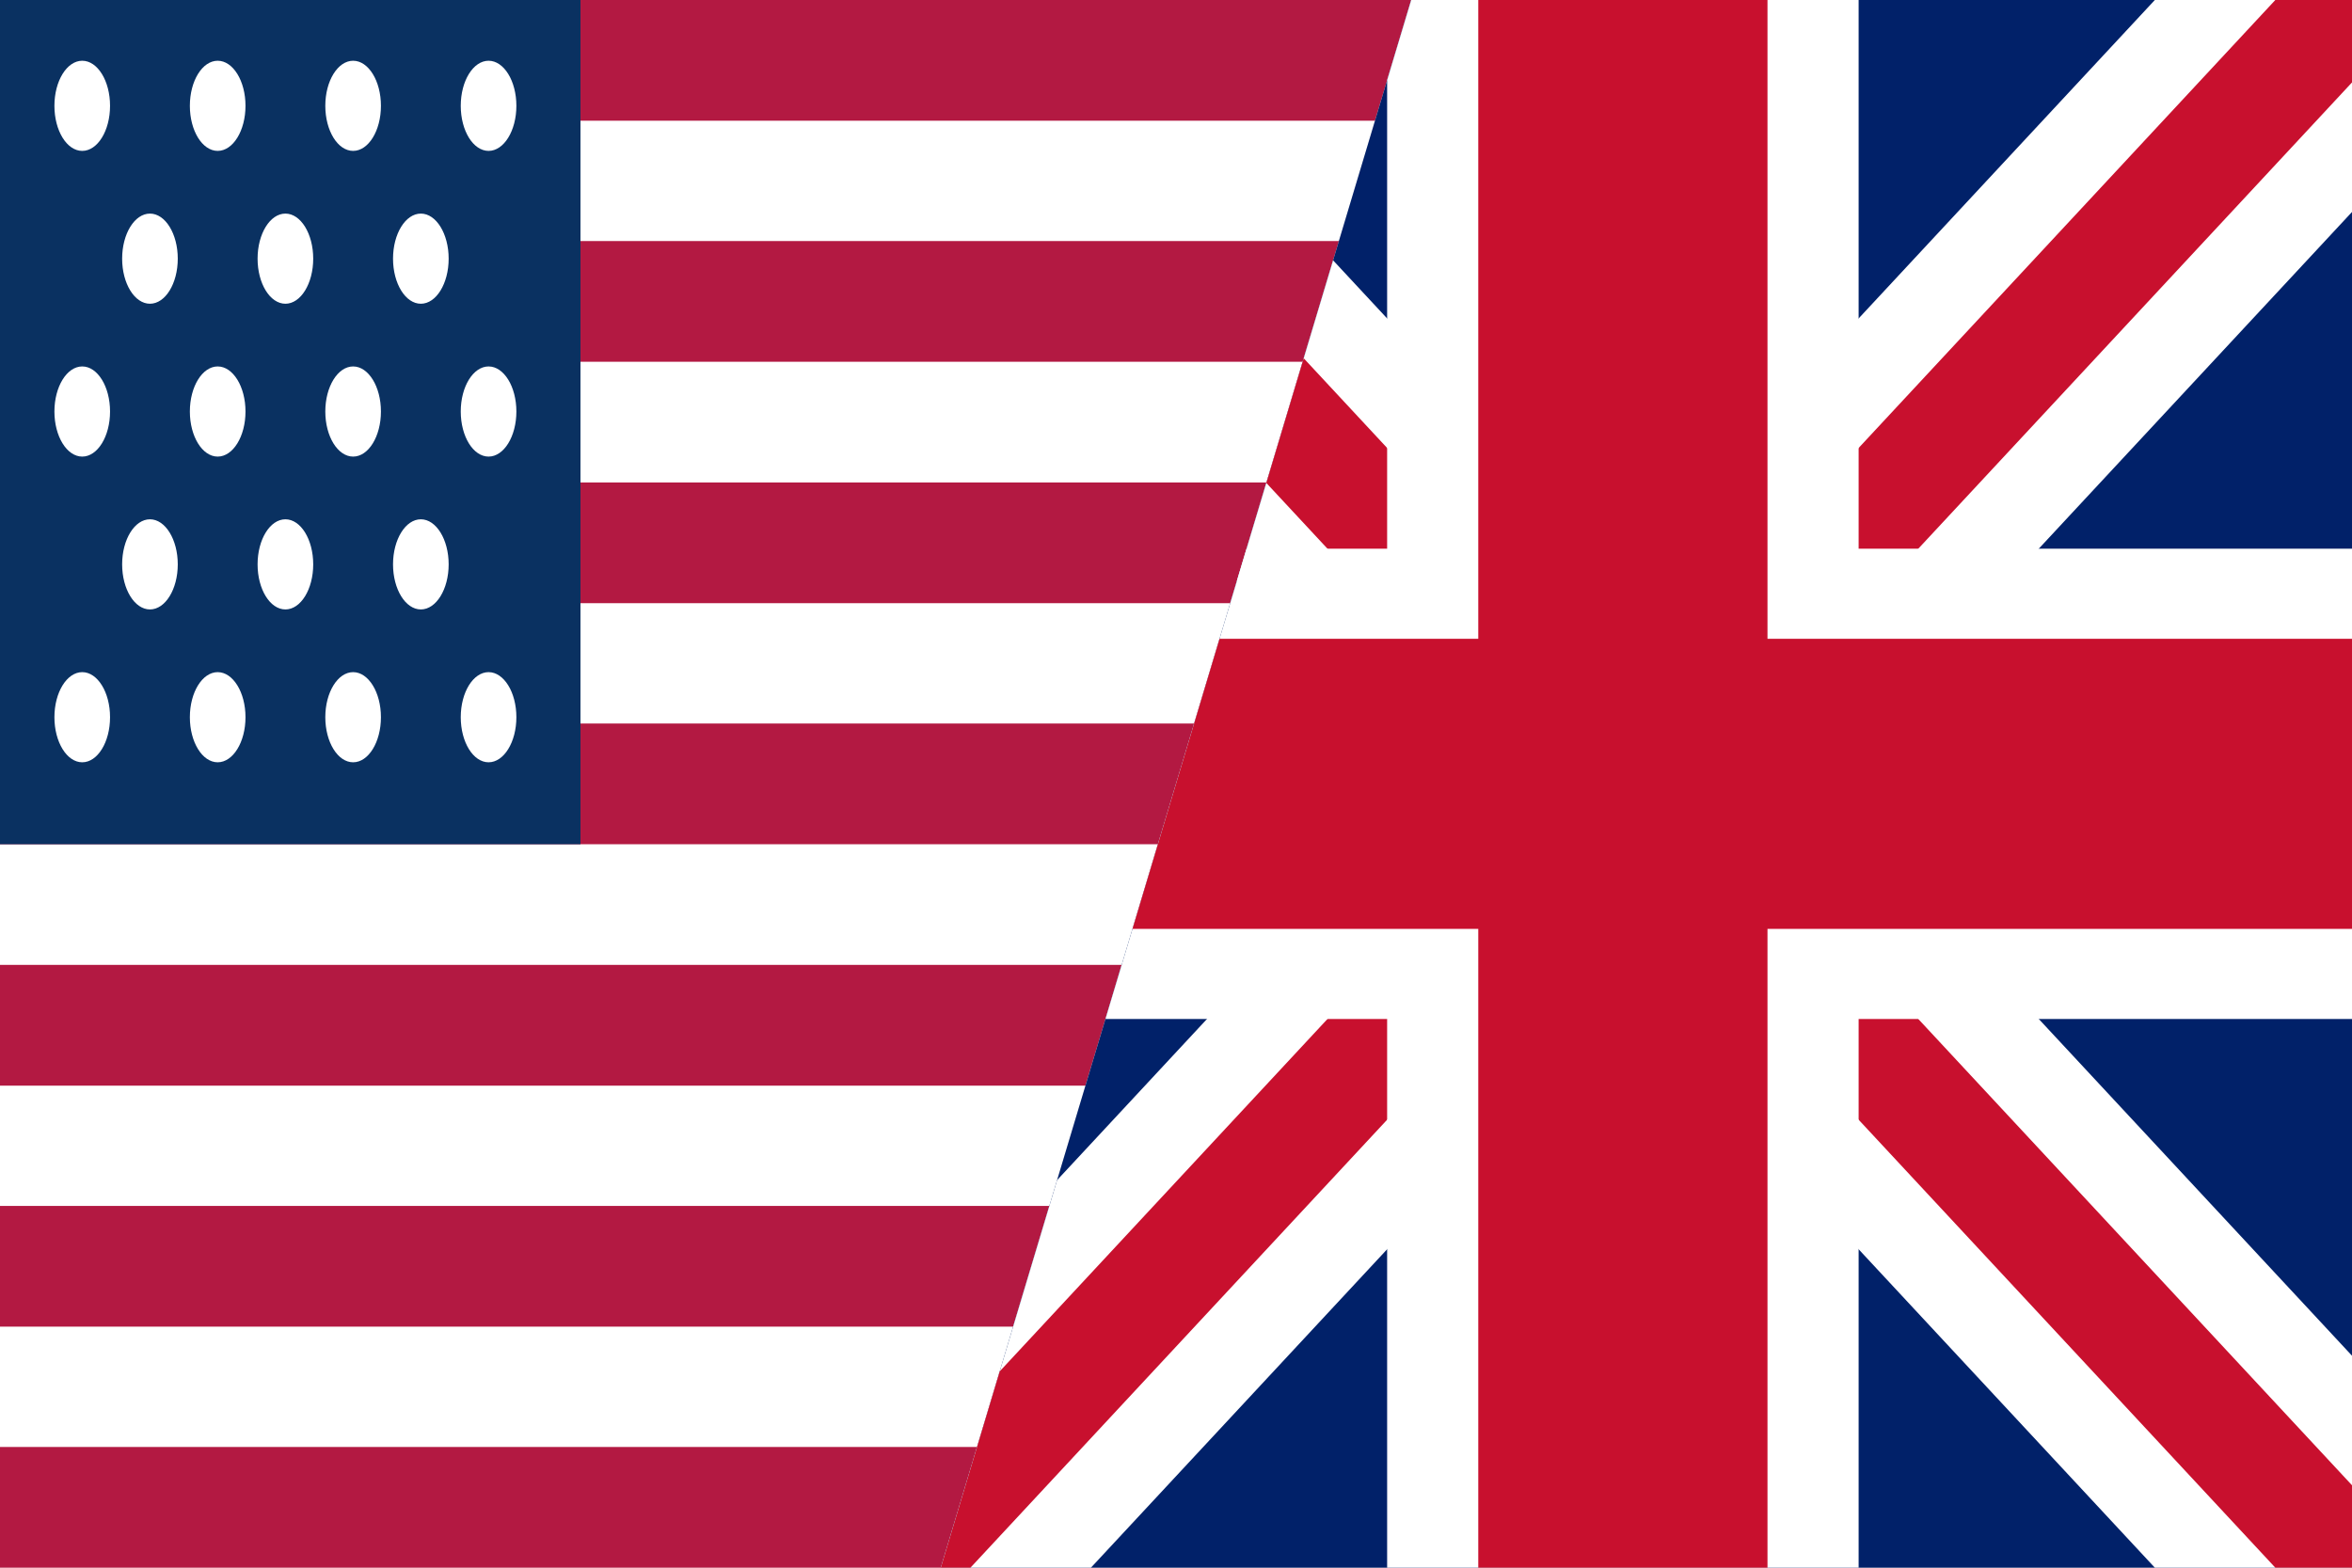
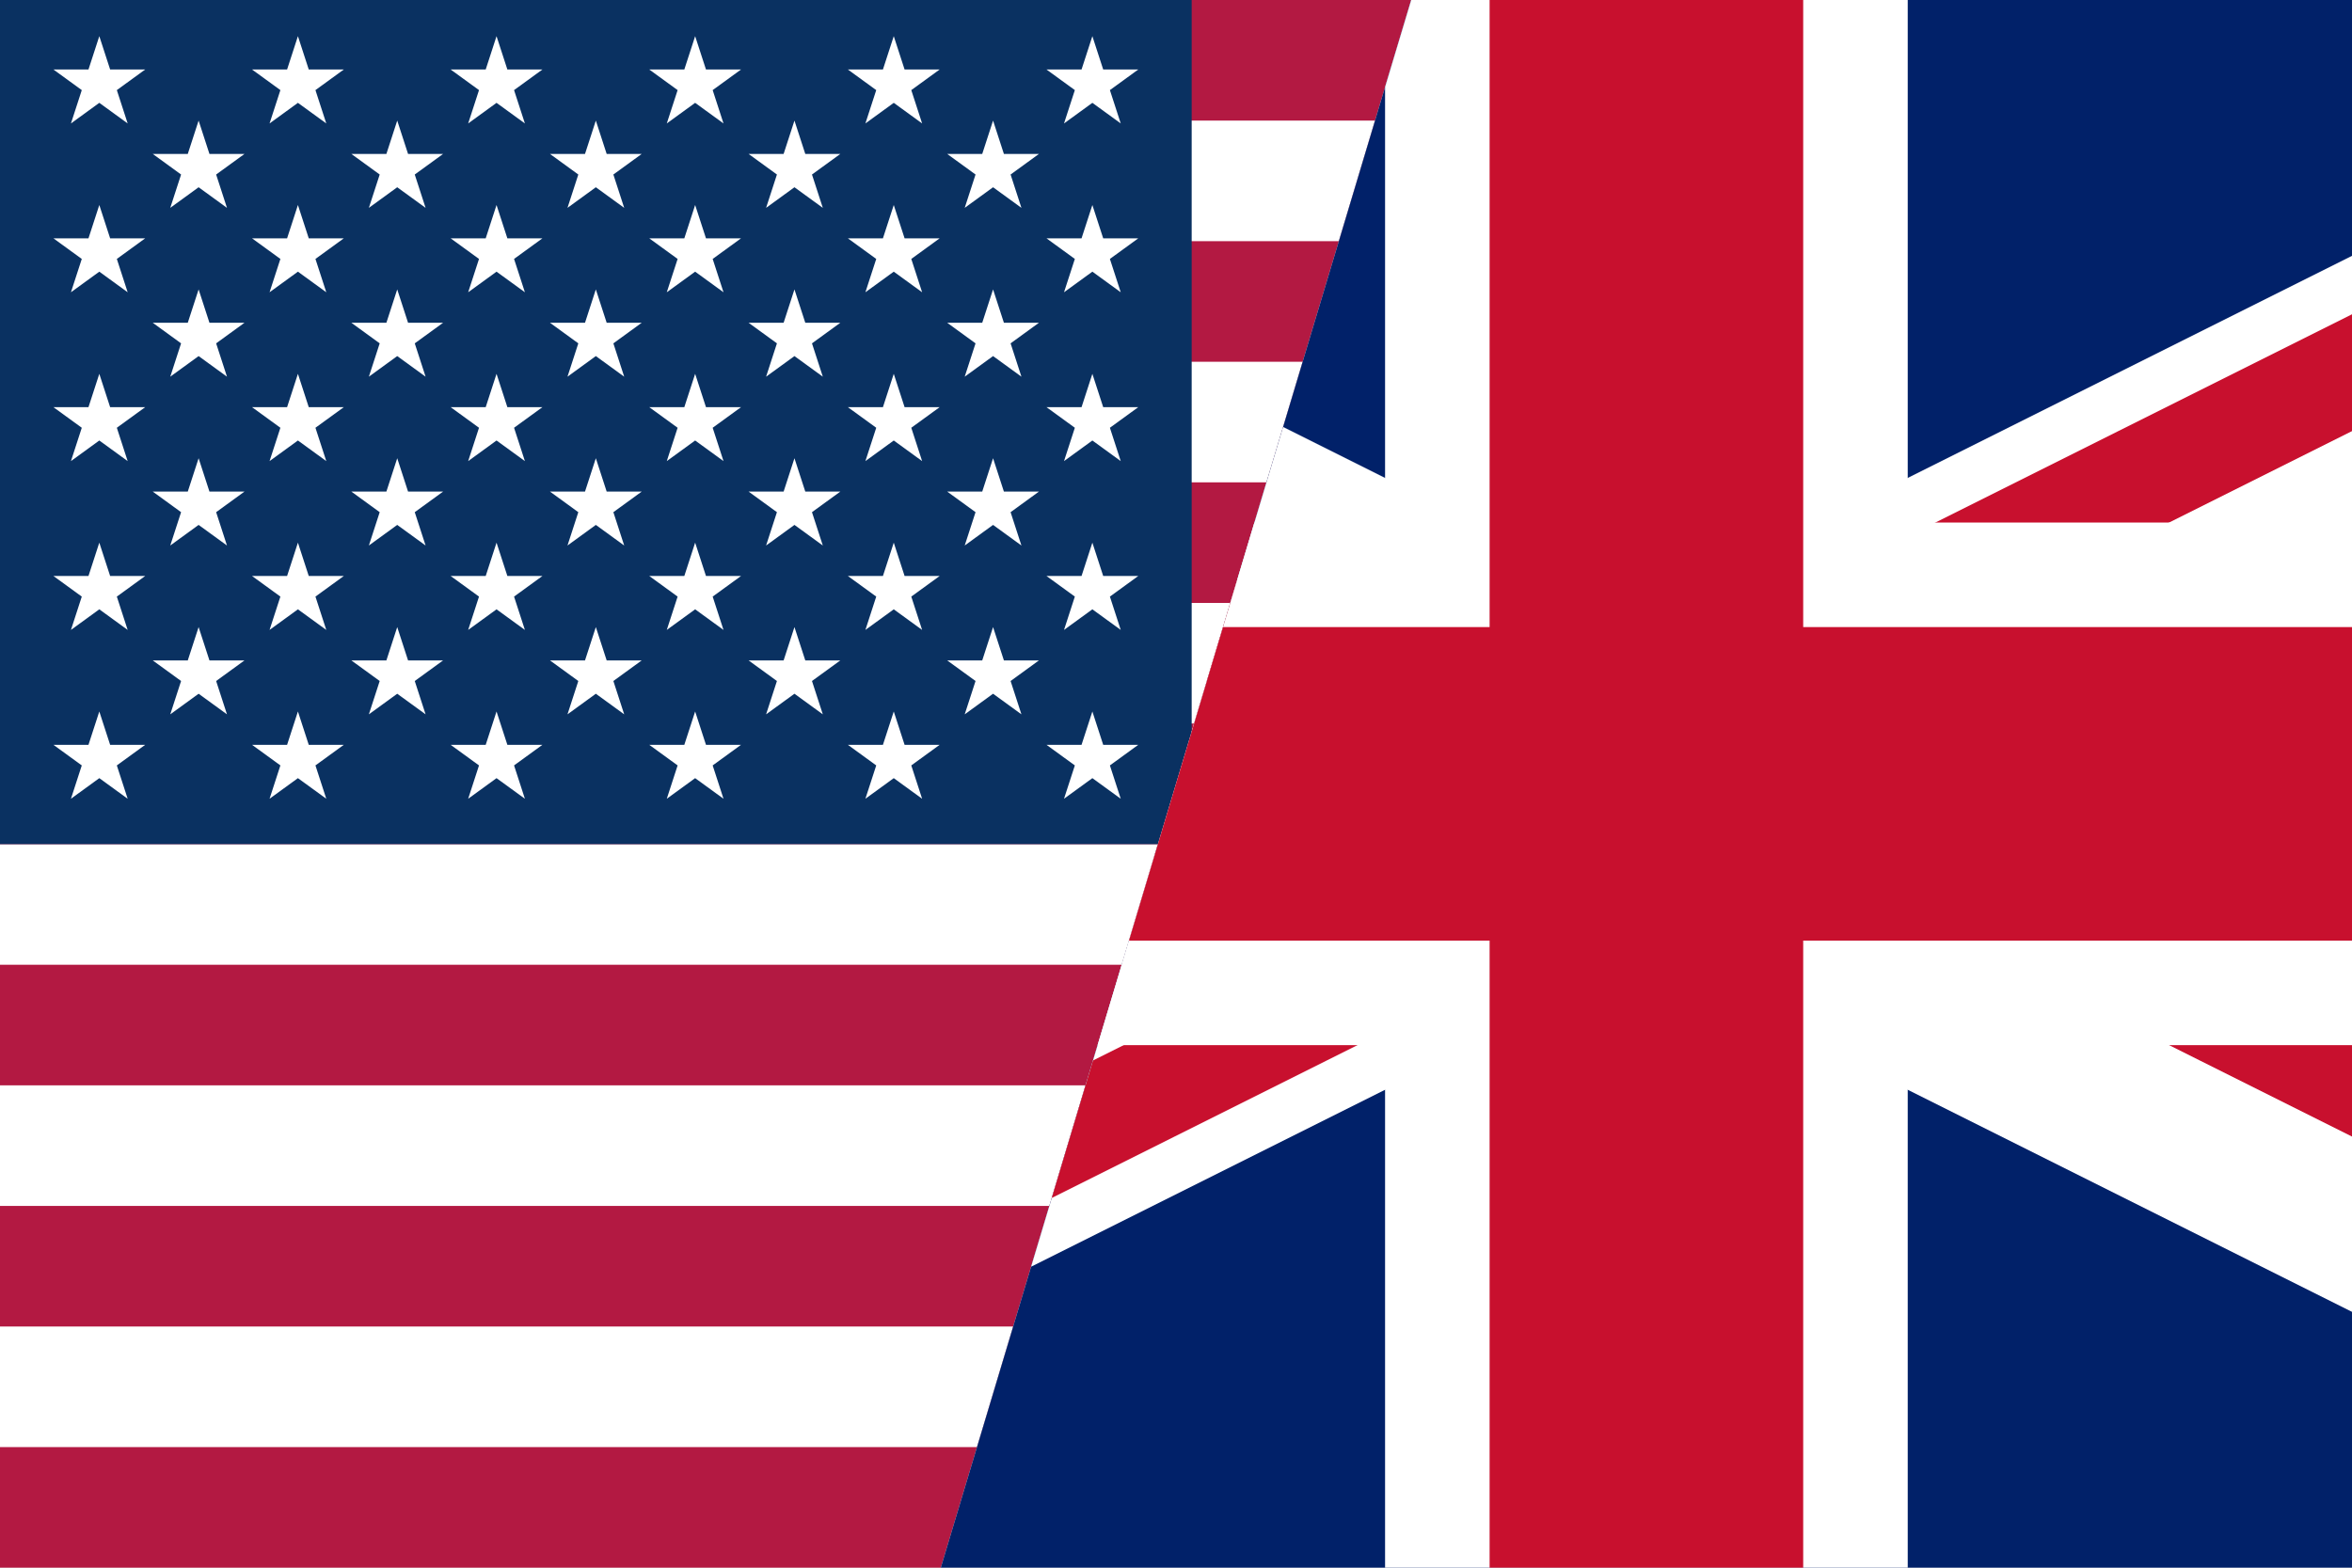
- <svg xmlns="http://www.w3.org/2000/svg" viewBox="0 0 60 40" role="img">
+ <svg xmlns="http://www.w3.org/2000/svg" xmlns:xlink="http://www.w3.org/1999/xlink" viewBox="0 0 60 40" role="img">
  <defs>
    <clipPath id="lado-eua">
      <path d="M0 0H36L24 40H0Z" />
    </clipPath>
    <clipPath id="lado-uk">
      <path d="M36 0H60V40H24Z" />
    </clipPath>
  </defs>
  <g clip-path="url(#lado-eua)">
-     <g transform="scale(.617 1)">
-       <rect width="60" height="40" fill="#fff" />
-       <g fill="#b31942">
-         <rect width="60" height="3.08" />
-         <rect y="6.15" width="60" height="3.08" />
-         <rect y="12.31" width="60" height="3.08" />
-         <rect y="18.46" width="60" height="3.08" />
-         <rect y="24.62" width="60" height="3.08" />
-         <rect y="30.77" width="60" height="3.08" />
-         <rect y="36.92" width="60" height="3.08" />
+     <svg width="60" height="40" viewBox="0 0 7410 3900" preserveAspectRatio="xMinYMin slice">
+       <path d="M0,0h7410v3900H0" fill="#b31942" />
+       <path d="M0,450H7410m0,600H0m0,600H7410m0,600H0m0,600H7410m0,600H0" stroke="#FFF" stroke-width="300" />
+       <path d="M0,0h2964v2100H0" fill="#0a3161" />
+       <g fill="#FFF">
+         <g id="eua-s18">
+           <g id="eua-s9">
+             <g id="eua-s5">
+               <g id="eua-s4">
+                 <path id="eua-s" d="M247,90 317.534,307.082 132.873,172.918H361.127L176.466,307.082z" />
+                 <use xlink:href="#eua-s" y="420" />
+                 <use xlink:href="#eua-s" y="840" />
+                 <use xlink:href="#eua-s" y="1260" />
+               </g>
+               <use xlink:href="#eua-s" y="1680" />
+             </g>
+             <use xlink:href="#eua-s4" x="247" y="210" />
+           </g>
+           <use xlink:href="#eua-s9" x="494" />
+         </g>
+         <use xlink:href="#eua-s18" x="988" />
+         <use xlink:href="#eua-s9" x="1976" />
+         <use xlink:href="#eua-s5" x="2470" />
      </g>
-       <rect width="24" height="21.54" fill="#0a3161" />
-       <g fill="#fff">
-         <circle cx="3.4" cy="2.7" r="1.15" />
-         <circle cx="9" cy="2.7" r="1.15" />
-         <circle cx="14.6" cy="2.7" r="1.15" />
-         <circle cx="20.2" cy="2.7" r="1.15" />
-         <circle cx="6.2" cy="6.6" r="1.15" />
-         <circle cx="11.8" cy="6.6" r="1.15" />
-         <circle cx="17.4" cy="6.6" r="1.15" />
-         <circle cx="3.4" cy="10.5" r="1.15" />
-         <circle cx="9" cy="10.5" r="1.15" />
-         <circle cx="14.6" cy="10.5" r="1.15" />
-         <circle cx="20.2" cy="10.5" r="1.15" />
-         <circle cx="6.2" cy="14.4" r="1.15" />
-         <circle cx="11.8" cy="14.4" r="1.15" />
-         <circle cx="17.4" cy="14.4" r="1.15" />
-         <circle cx="3.4" cy="18.3" r="1.15" />
-         <circle cx="9" cy="18.3" r="1.15" />
-         <circle cx="14.6" cy="18.3" r="1.15" />
-         <circle cx="20.2" cy="18.3" r="1.15" />
-       </g>
-     </g>
+     </svg>
  </g>
  <g clip-path="url(#lado-uk)">
-     <g transform="translate(22.8 0) scale(.62 1)">
-       <rect width="60" height="40" fill="#012169" />
-       <path d="M0 0 60 40M60 0 0 40" stroke="#fff" stroke-width="9" />
-       <path d="M0 0 60 40M60 0 0 40" stroke="#c8102e" stroke-width="3.5" />
-       <path d="M0 20H60" stroke="#fff" stroke-width="12" />
-       <path d="M30 0V40" stroke="#fff" stroke-width="19.4" />
-       <path d="M0 20H60" stroke="#c8102e" stroke-width="7.4" />
-       <path d="M30 0V40" stroke="#c8102e" stroke-width="11.9" />
-     </g>
+     <svg x="2" width="80" height="40" viewBox="0 0 60 30">
+       <clipPath id="uk-s">
+         <path d="M0,0 v30 h60 v-30 z" />
+       </clipPath>
+       <clipPath id="uk-t">
+         <path d="M30,15 h30 v15 z v15 h-30 z h-30 v-15 z v-15 h30 z" />
+       </clipPath>
+       <g clip-path="url(#uk-s)">
+         <path d="M0,0 v30 h60 v-30 z" fill="#012169" />
+         <path d="M0,0 L60,30 M60,0 L0,30" stroke="#fff" stroke-width="6" />
+         <path d="M0,0 L60,30 M60,0 L0,30" clip-path="url(#uk-t)" stroke="#C8102E" stroke-width="4" />
+         <path d="M30,0 v30 M0,15 h60" stroke="#fff" stroke-width="10" />
+         <path d="M30,0 v30 M0,15 h60" stroke="#C8102E" stroke-width="6" />
+       </g>
+     </svg>
  </g>
</svg>
